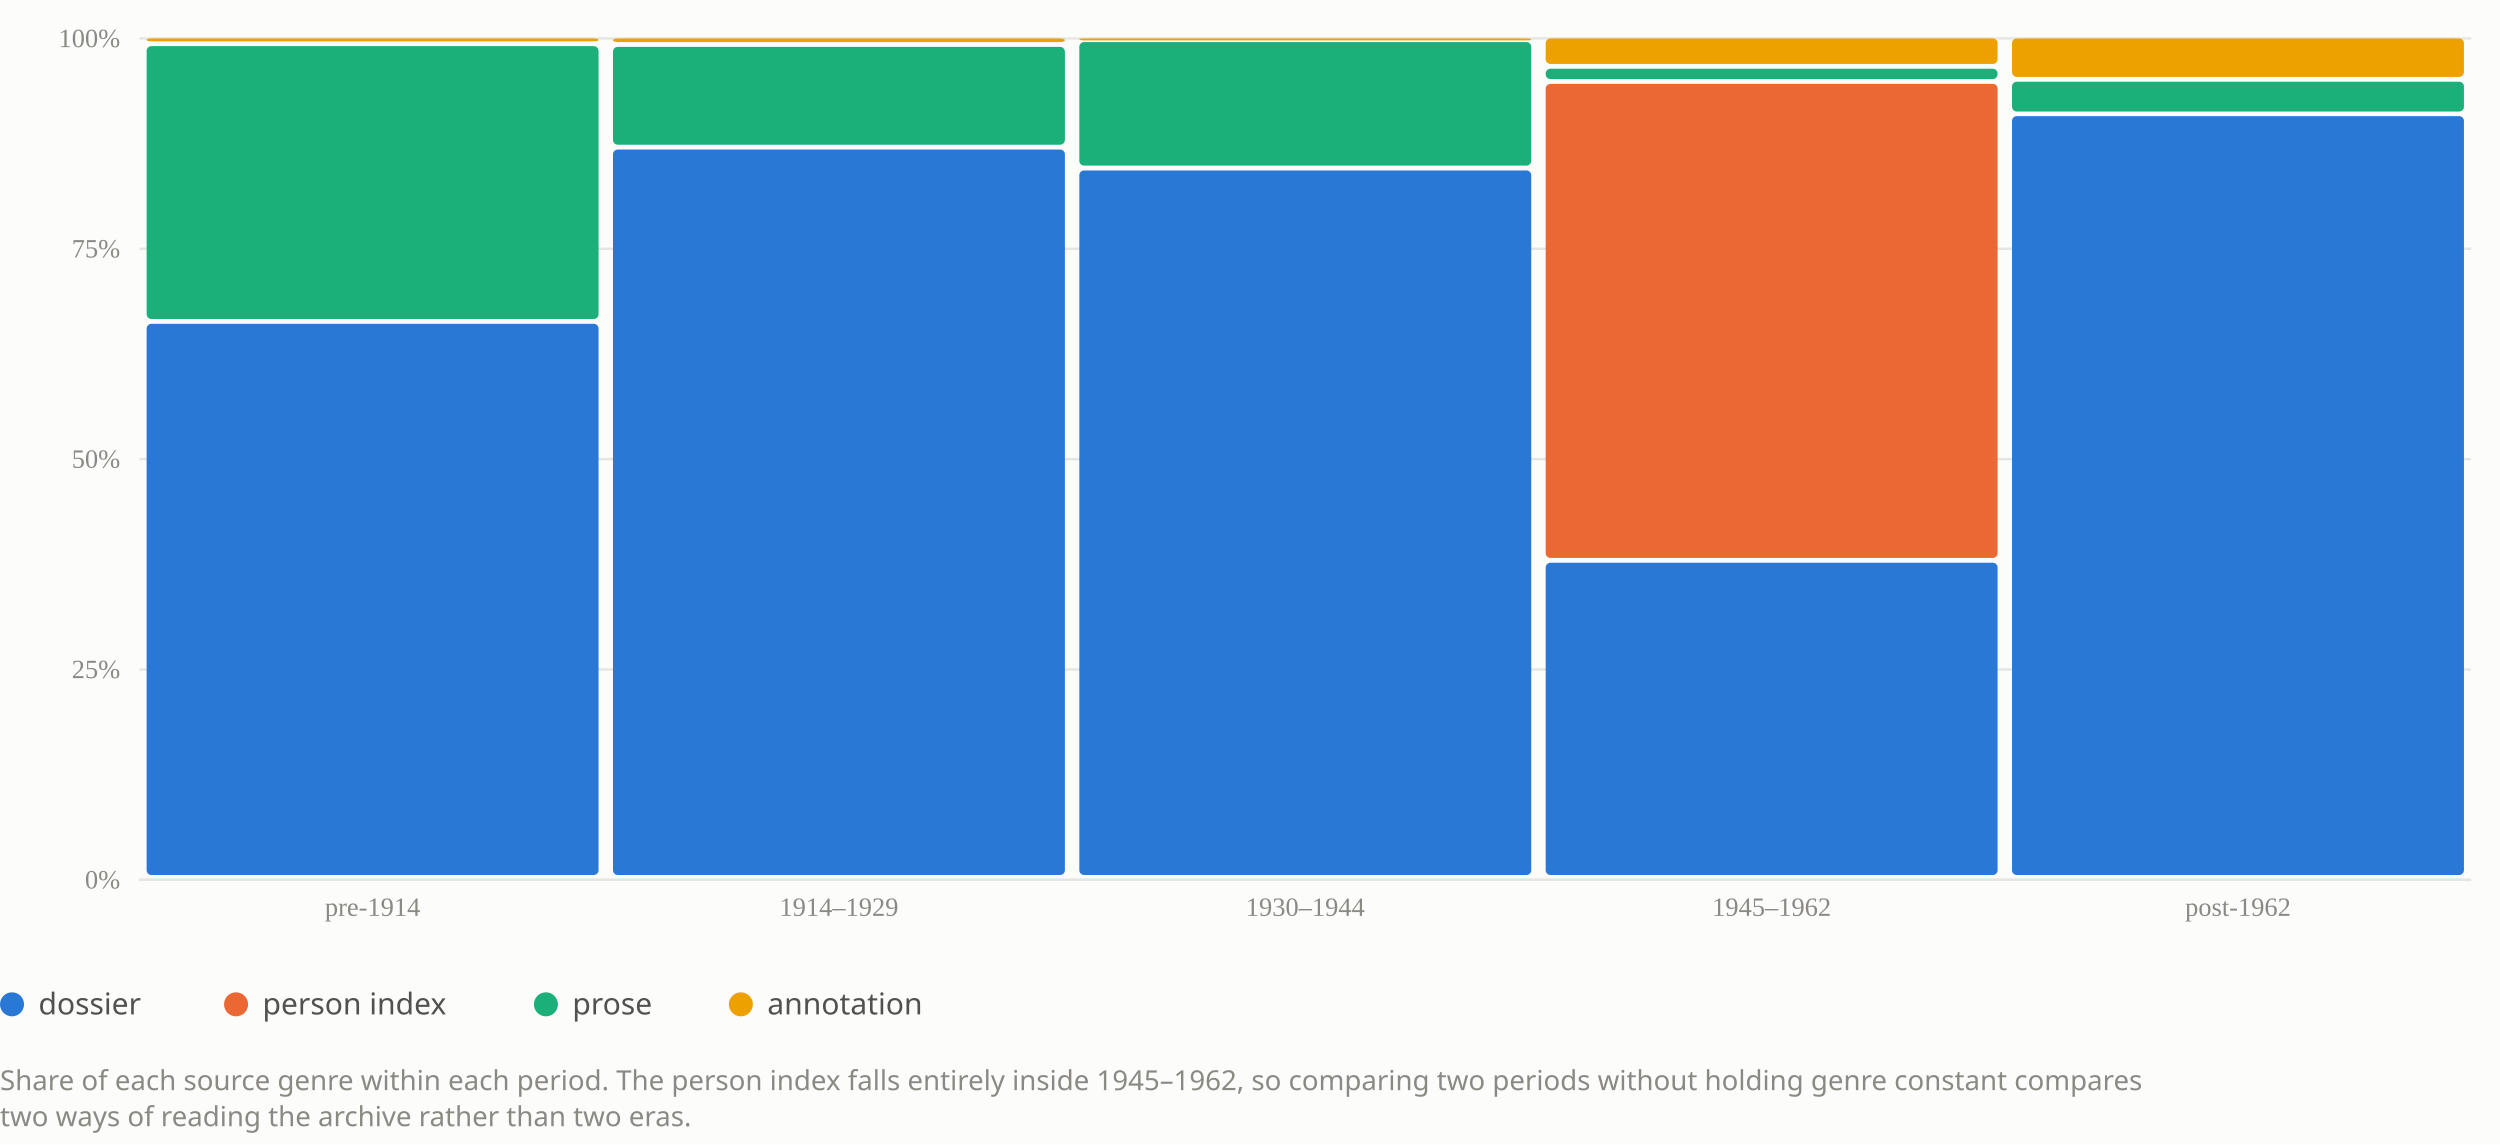
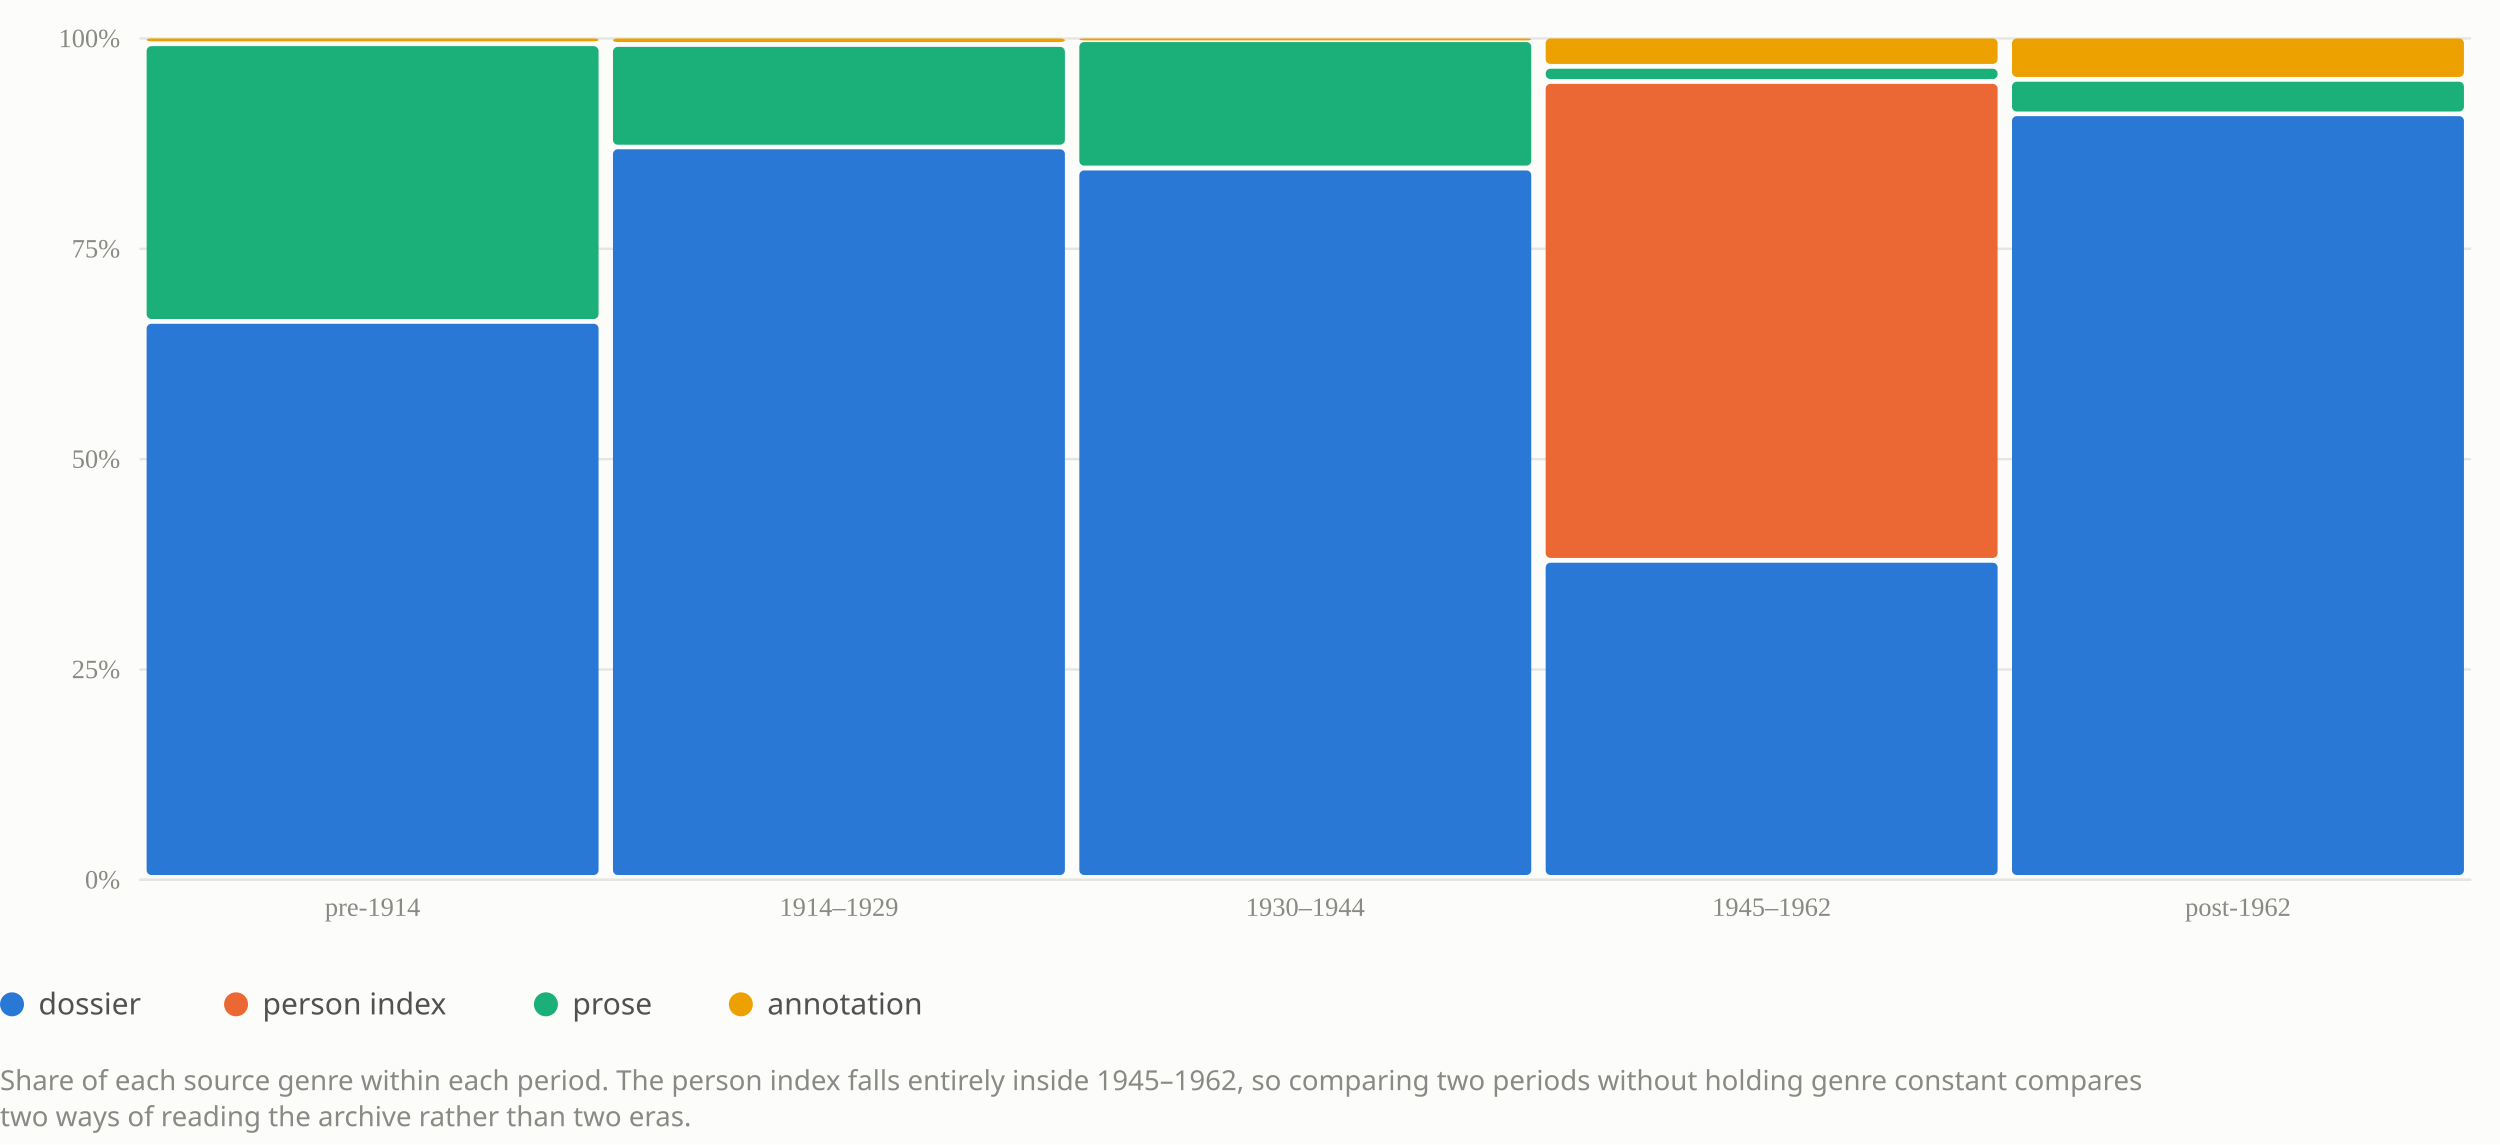
<svg xmlns="http://www.w3.org/2000/svg" viewBox="0 0 1040 476" width="1040" height="476" role="img" aria-label="Source composition within each period">
  <rect width="1040" height="476" fill="#fcfcfb" />
  <line x1="58.0" y1="366.0" x2="1028.0" y2="366.0" stroke="#e6e5e1" stroke-width="1" />
  <text x="50.0" y="369.6" text-anchor="end" font-size="11.0" fill="#8a8983">0%</text>
  <line x1="58.0" y1="278.5" x2="1028.0" y2="278.5" stroke="#e6e5e1" stroke-width="1" />
  <text x="50.0" y="282.1" text-anchor="end" font-size="11.0" fill="#8a8983">25%</text>
  <line x1="58.0" y1="191.0" x2="1028.0" y2="191.0" stroke="#e6e5e1" stroke-width="1" />
  <text x="50.0" y="194.6" text-anchor="end" font-size="11.0" fill="#8a8983">50%</text>
  <line x1="58.0" y1="103.5" x2="1028.0" y2="103.5" stroke="#e6e5e1" stroke-width="1" />
  <text x="50.0" y="107.1" text-anchor="end" font-size="11.0" fill="#8a8983">75%</text>
  <line x1="58.0" y1="16.0" x2="1028.0" y2="16.0" stroke="#e6e5e1" stroke-width="1" />
  <text x="50.0" y="19.6" text-anchor="end" font-size="11.0" fill="#8a8983">100%</text>
  <g class="mk">
    <rect x="61.0" y="134.7" width="188.0" height="229.3" rx="2" fill="#2a78d6" />
  </g>
  <g class="mk">
    <rect x="61.0" y="19.2" width="188.0" height="113.5" rx="2" fill="#1baf7a" />
  </g>
  <g class="mk">
    <rect x="61.0" y="16.0" width="188.0" height="1.2" rx="2" fill="#eda100" />
  </g>
  <text x="155.0" y="381.0" text-anchor="middle" font-size="11.0" fill="#8a8983">pre-1914</text>
  <g class="mk">
-     <rect x="255.0" y="62.2" width="188.0" height="301.8" rx="2" fill="#2a78d6" />
+     <rect x="255.0" y="62.1" width="188.0" height="301.9" rx="2" fill="#2a78d6" />
  </g>
  <g class="mk">
    <rect x="255.0" y="19.5" width="188.0" height="40.7" rx="2" fill="#1baf7a" />
  </g>
  <g class="mk">
    <rect x="255.0" y="16.0" width="188.0" height="1.5" rx="2" fill="#eda100" />
  </g>
  <text x="349.0" y="381.0" text-anchor="middle" font-size="11.0" fill="#8a8983">1914–1929</text>
  <g class="mk">
    <rect x="449.0" y="70.9" width="188.0" height="293.1" rx="2" fill="#2a78d6" />
  </g>
  <g class="mk">
    <rect x="449.0" y="17.5" width="188.0" height="51.4" rx="2" fill="#1baf7a" />
  </g>
  <g class="mk">
    <rect x="449.0" y="16.0" width="188.0" height="0.8" rx="2" fill="#eda100" />
  </g>
  <text x="543.0" y="381.0" text-anchor="middle" font-size="11.0" fill="#8a8983">1930–1944</text>
  <g class="mk">
    <rect x="643.0" y="234.1" width="188.0" height="129.9" rx="2" fill="#2a78d6" />
  </g>
  <g class="mk">
    <rect x="643.0" y="34.9" width="188.0" height="197.2" rx="2" fill="#eb6834" />
  </g>
  <g class="mk">
    <rect x="643.0" y="28.6" width="188.0" height="4.3" rx="2" fill="#1baf7a" />
  </g>
  <g class="mk">
    <rect x="643.0" y="16.0" width="188.0" height="10.6" rx="2" fill="#eda100" />
  </g>
  <text x="737.0" y="381.0" text-anchor="middle" font-size="11.0" fill="#8a8983">1945–1962</text>
  <g class="mk">
    <rect x="837.0" y="48.3" width="188.0" height="315.7" rx="2" fill="#2a78d6" />
  </g>
  <g class="mk">
    <rect x="837.0" y="34.0" width="188.0" height="12.4" rx="2" fill="#1baf7a" />
  </g>
  <g class="mk">
    <rect x="837.0" y="16.0" width="188.0" height="16.0" rx="2" fill="#eda100" />
  </g>
  <text x="931.0" y="381.0" text-anchor="middle" font-size="11.0" fill="#8a8983">post-1962</text>
  <line x1="58.0" y1="366.0" x2="1028.0" y2="366.0" stroke="#e6e5e1" stroke-width="1" />
  <g font-size="12.5" font-family="ui-sans-serif,system-ui,sans-serif" fill="#52514e">
    <circle cx="5.0" cy="417.8" r="5" fill="#2a78d6" />
    <text x="16.0" y="422.0">dossier</text>
    <circle cx="98.2" cy="417.8" r="5" fill="#eb6834" />
    <text x="109.2" y="422.0">person index</text>
    <circle cx="227.1" cy="417.8" r="5" fill="#1baf7a" />
    <text x="238.1" y="422.0">prose</text>
    <circle cx="308.2" cy="417.8" r="5" fill="#eda100" />
    <text x="319.2" y="422.0">annotation</text>
  </g>
  <g font-size="11.5" font-family="ui-sans-serif,system-ui,sans-serif" fill="#8a8983">
    <text x="0" y="453.5">Share of each source genre within each period. The person index falls entirely inside 1945–1962, so comparing two periods without holding genre constant compares</text>
    <text x="0" y="468.5">two ways of reading the archive rather than two eras.</text>
  </g>
</svg>
